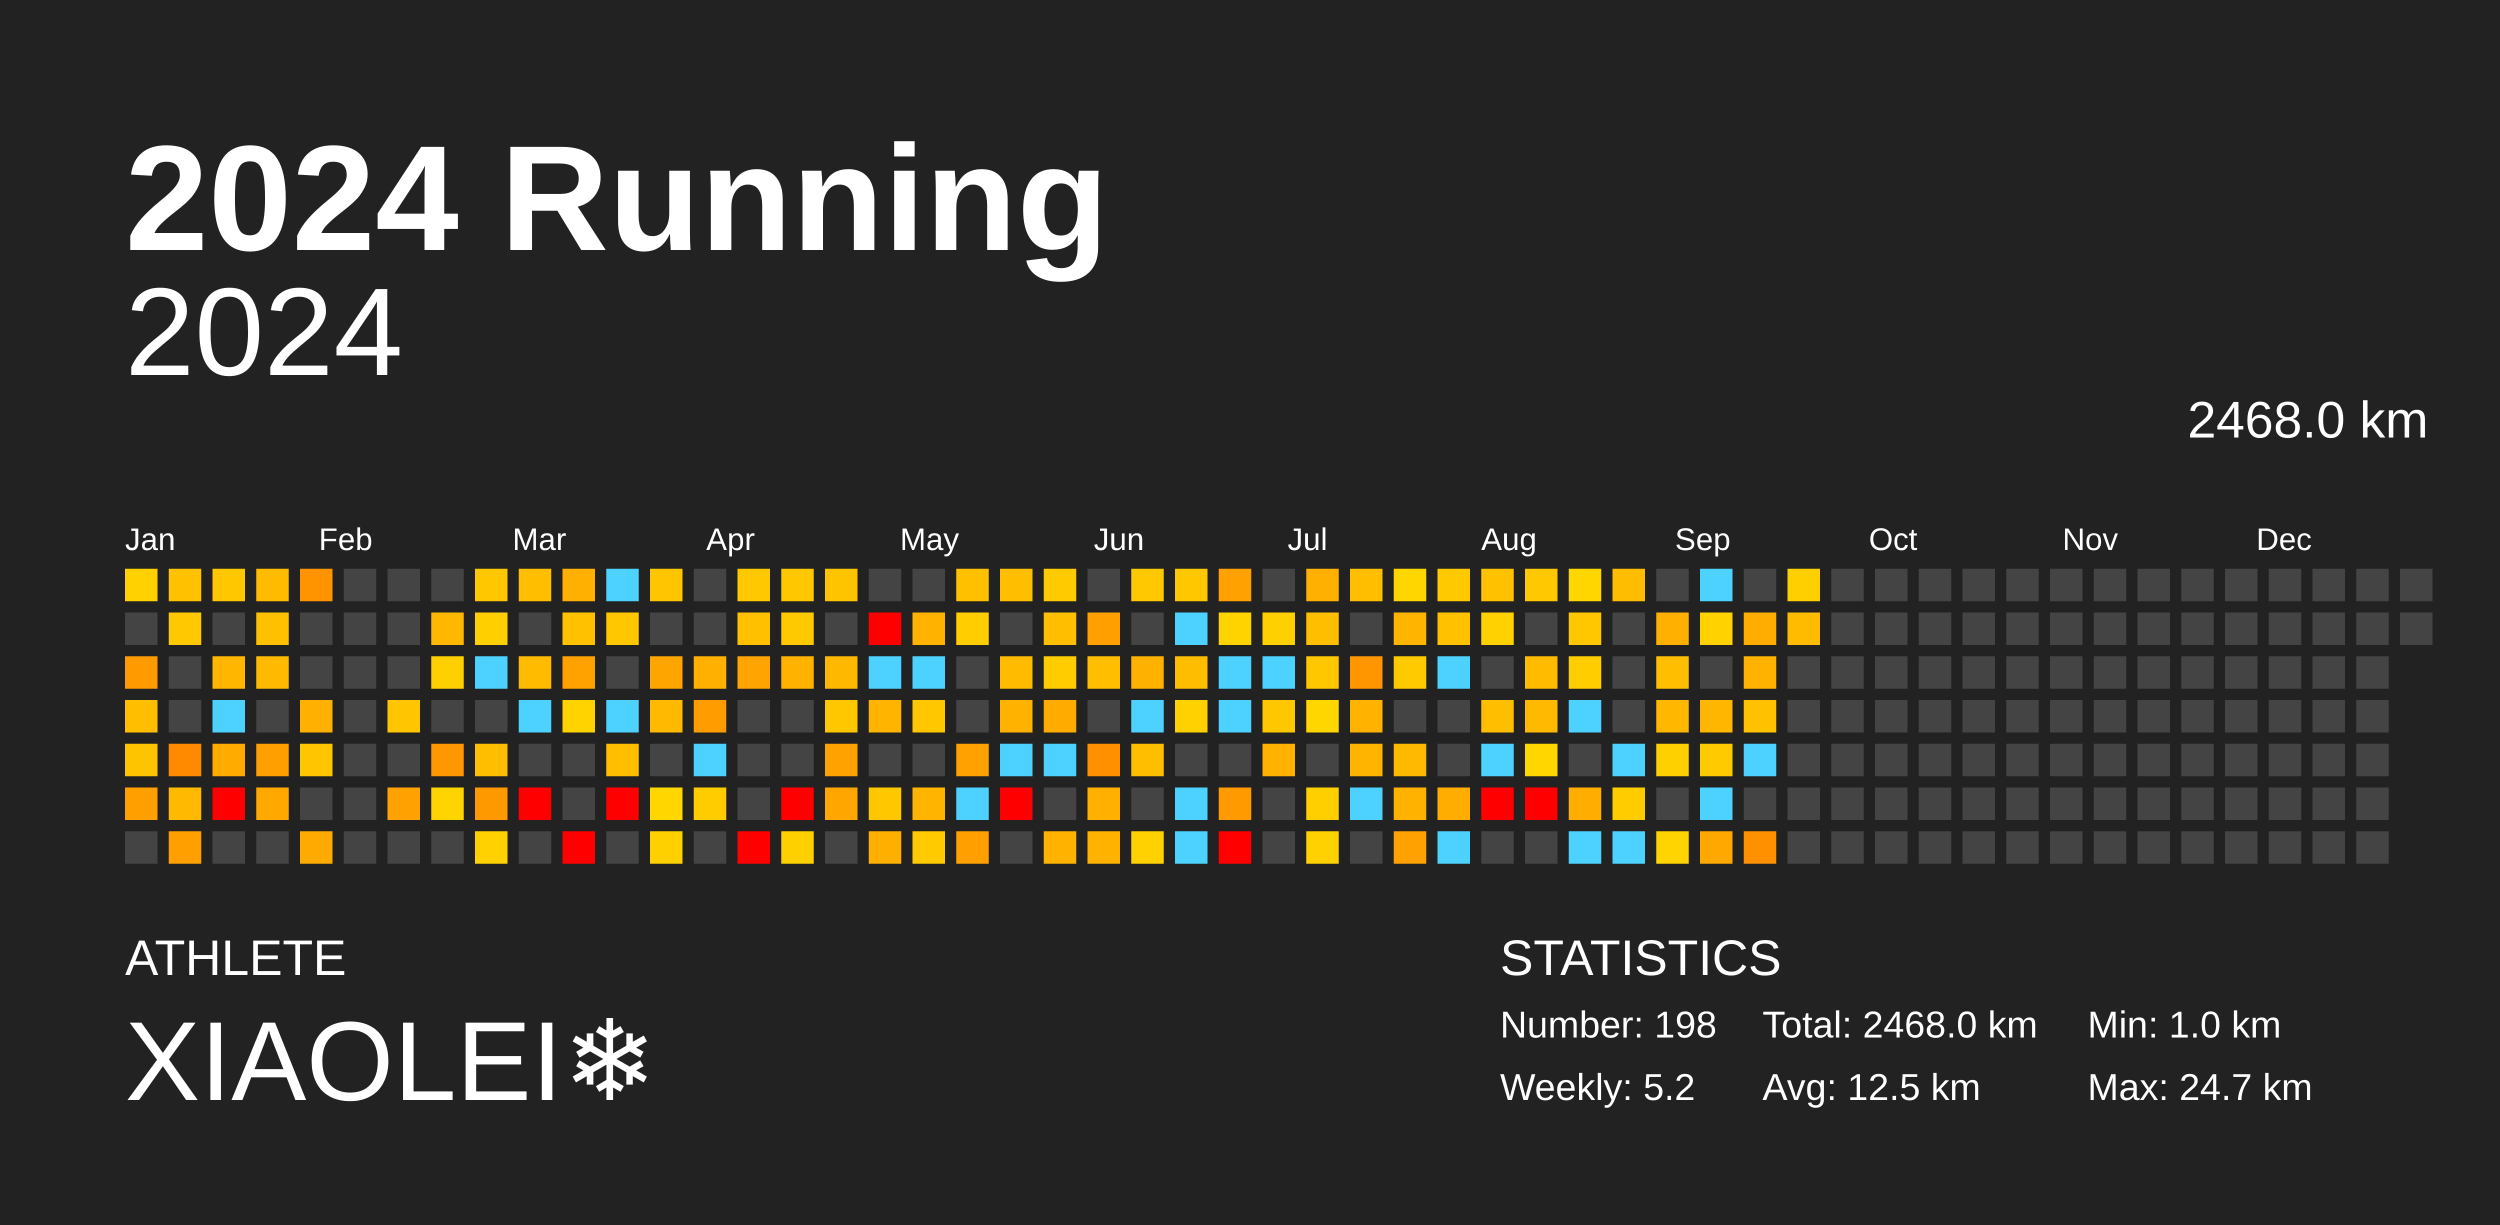
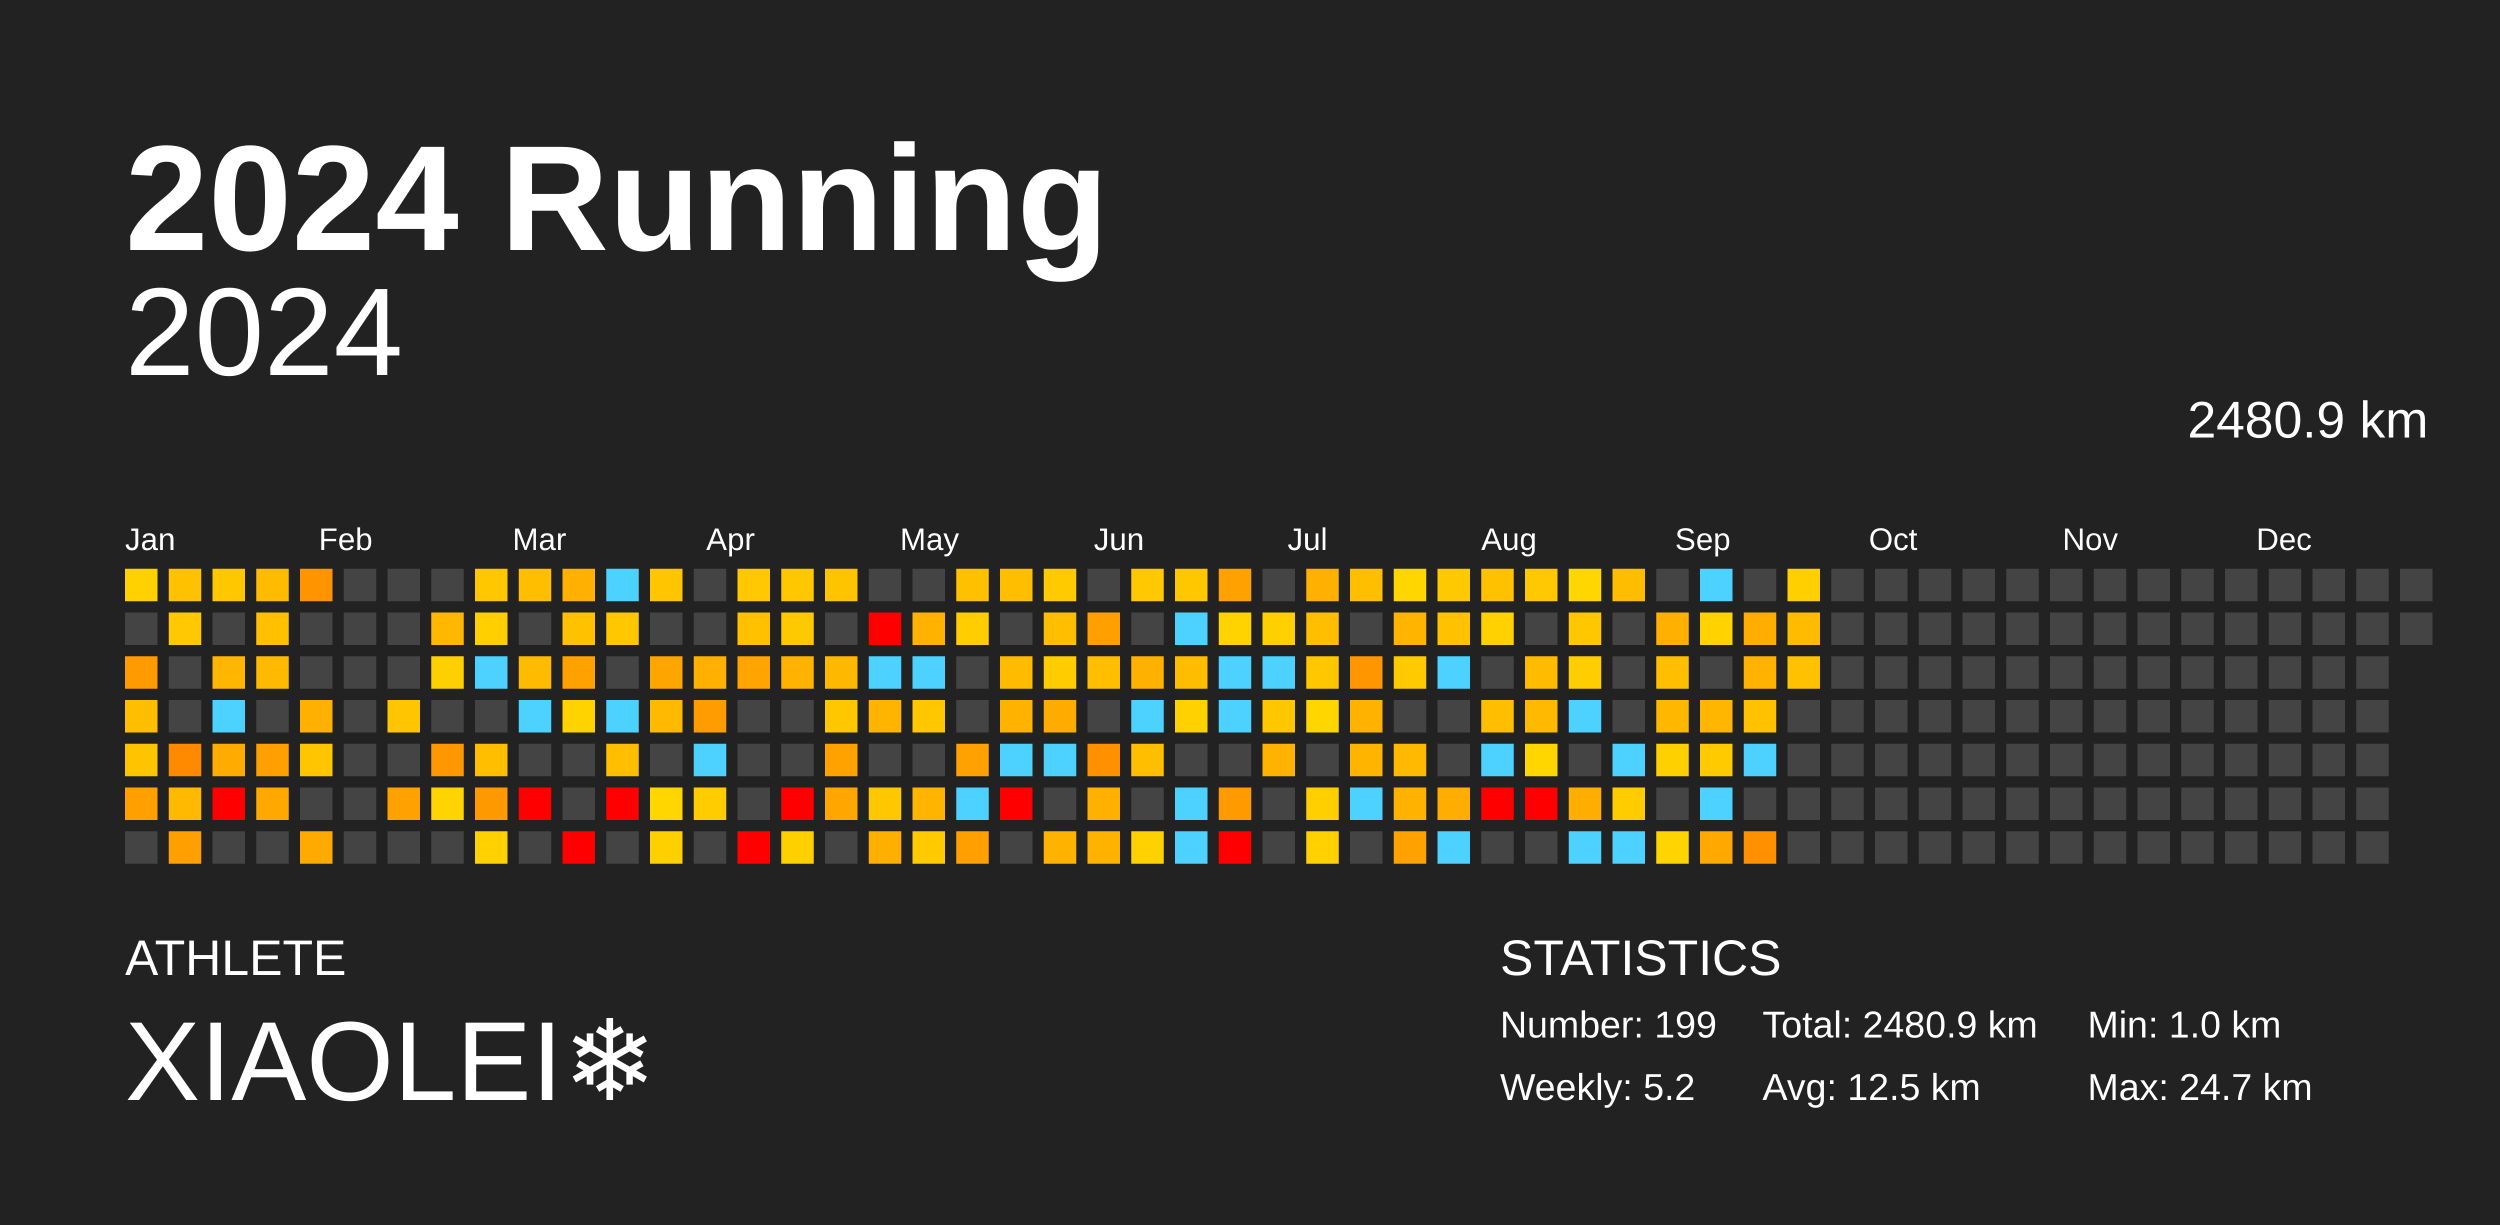
<svg xmlns="http://www.w3.org/2000/svg" baseProfile="full" height="98mm" version="1.1" viewBox="0,0,200,98" width="200mm">
  <defs />
  <rect fill="#222222" height="98" width="200" x="0" y="0" />
  <text fill="#FFFFFF" style="font-size:12px; font-family:Arial; font-weight:bold;" x="10" y="20">2024 Running</text>
  <text fill="#FFFFFF" style="font-size:4px; font-family:Arial" x="10" y="78">ATHLETE</text>
  <text fill="#FFFFFF" style="font-size:9px; font-family:Arial" x="10" y="88">XIAOLEI❄️</text>
  <text fill="#FFFFFF" style="font-size:4px; font-family:Arial" x="120" y="78">STATISTICS</text>
-   <text fill="#FFFFFF" style="font-size:3px; font-family:Arial" x="120" y="83">Number: 198</text>
+   <text fill="#FFFFFF" style="font-size:3px; font-family:Arial" x="120" y="83">Number: 199</text>
  <text fill="#FFFFFF" style="font-size:3px; font-family:Arial" x="120" y="88">Weekly: 5.2</text>
-   <text fill="#FFFFFF" style="font-size:3px; font-family:Arial" x="141" y="83">Total: 2468.0 km</text>
+   <text fill="#FFFFFF" style="font-size:3px; font-family:Arial" x="141" y="83">Total: 2480.9 km</text>
  <text fill="#FFFFFF" style="font-size:3px; font-family:Arial" x="141" y="88">Avg: 12.5 km</text>
  <text fill="#FFFFFF" style="font-size:3px; font-family:Arial" x="167" y="83">Min: 1.0 km</text>
  <text fill="#FFFFFF" style="font-size:3px; font-family:Arial" x="167" y="88">Max: 24.7 km</text>
  <text alignment-baseline="hanging" fill="#FFFFFF" style="font-size:10.0px; font-family:Arial;" x="10" y="30">2024</text>
-   <text alignment-baseline="hanging" fill="#FFFFFF" style="font-size:4.125px; font-family:Arial;" x="175" y="35">2468.0 km</text>
+   <text alignment-baseline="hanging" fill="#FFFFFF" style="font-size:4.125px; font-family:Arial;" x="175" y="35">2480.9 km</text>
  <text fill="#FFFFFF" style="font-size:2.5px; font-family:Arial" x="10.0" y="44">Jan</text>
  <text fill="#FFFFFF" style="font-size:2.5px; font-family:Arial" x="25.5" y="44">Feb</text>
  <text fill="#FFFFFF" style="font-size:2.5px; font-family:Arial" x="41.0" y="44">Mar</text>
  <text fill="#FFFFFF" style="font-size:2.5px; font-family:Arial" x="56.5" y="44">Apr</text>
  <text fill="#FFFFFF" style="font-size:2.5px; font-family:Arial" x="72.0" y="44">May</text>
  <text fill="#FFFFFF" style="font-size:2.5px; font-family:Arial" x="87.5" y="44">Jun</text>
  <text fill="#FFFFFF" style="font-size:2.5px; font-family:Arial" x="103.0" y="44">Jul</text>
  <text fill="#FFFFFF" style="font-size:2.5px; font-family:Arial" x="118.5" y="44">Aug</text>
  <text fill="#FFFFFF" style="font-size:2.5px; font-family:Arial" x="134.0" y="44">Sep</text>
  <text fill="#FFFFFF" style="font-size:2.5px; font-family:Arial" x="149.5" y="44">Oct</text>
  <text fill="#FFFFFF" style="font-size:2.5px; font-family:Arial" x="165.0" y="44">Nov</text>
  <text fill="#FFFFFF" style="font-size:2.5px; font-family:Arial" x="180.5" y="44">Dec</text>
  <rect fill="#ffd100" height="2.6" width="2.6" x="10.0" y="45.5" />
  <rect fill="#444444" height="2.6" width="2.6" x="10.0" y="49.0" />
  <rect fill="#ff9a00" height="2.6" width="2.6" x="10.0" y="52.5" />
  <rect fill="#ffbf00" height="2.6" width="2.6" x="10.0" y="56.0" />
  <rect fill="#ffc400" height="2.6" width="2.6" x="10.0" y="59.5" />
  <rect fill="#ff9f00" height="2.6" width="2.6" x="10.0" y="63.0" />
  <rect fill="#444444" height="2.6" width="2.6" x="10.0" y="66.5" />
  <rect fill="#ffc100" height="2.6" width="2.6" x="13.5" y="45.5" />
  <rect fill="#ffc800" height="2.6" width="2.6" x="13.5" y="49.0" />
  <rect fill="#444444" height="2.6" width="2.6" x="13.5" y="52.5" />
  <rect fill="#444444" height="2.6" width="2.6" x="13.5" y="56.0" />
  <rect fill="#ff8a00" height="2.6" width="2.6" x="13.5" y="59.5" />
  <rect fill="#ffb900" height="2.6" width="2.6" x="13.5" y="63.0" />
  <rect fill="#ffa000" height="2.6" width="2.6" x="13.5" y="66.5" />
  <rect fill="#ffc700" height="2.6" width="2.6" x="17.0" y="45.5" />
  <rect fill="#444444" height="2.6" width="2.6" x="17.0" y="49.0" />
  <rect fill="#ffb600" height="2.6" width="2.6" x="17.0" y="52.5" />
  <rect fill="#4dd2ff" height="2.6" width="2.6" x="17.0" y="56.0" />
  <rect fill="#ffab00" height="2.6" width="2.6" x="17.0" y="59.5" />
  <rect fill="red" height="2.6" width="2.6" x="17.0" y="63.0" />
  <rect fill="#444444" height="2.6" width="2.6" x="17.0" y="66.5" />
  <rect fill="#ffbb00" height="2.6" width="2.6" x="20.5" y="45.5" />
  <rect fill="#ffc000" height="2.6" width="2.6" x="20.5" y="49.0" />
  <rect fill="#ffba00" height="2.6" width="2.6" x="20.5" y="52.5" />
  <rect fill="#444444" height="2.6" width="2.6" x="20.5" y="56.0" />
  <rect fill="#ffa000" height="2.6" width="2.6" x="20.5" y="59.5" />
  <rect fill="#ffa900" height="2.6" width="2.6" x="20.5" y="63.0" />
  <rect fill="#444444" height="2.6" width="2.6" x="20.5" y="66.5" />
  <rect fill="#ff9400" height="2.6" width="2.6" x="24.0" y="45.5" />
  <rect fill="#444444" height="2.6" width="2.6" x="24.0" y="49.0" />
  <rect fill="#444444" height="2.6" width="2.6" x="24.0" y="52.5" />
  <rect fill="#ffb000" height="2.6" width="2.6" x="24.0" y="56.0" />
  <rect fill="#ffc600" height="2.6" width="2.6" x="24.0" y="59.5" />
  <rect fill="#444444" height="2.6" width="2.6" x="24.0" y="63.0" />
  <rect fill="#ffaa00" height="2.6" width="2.6" x="24.0" y="66.5" />
  <rect fill="#444444" height="2.6" width="2.6" x="27.5" y="45.5" />
  <rect fill="#444444" height="2.6" width="2.6" x="27.5" y="49.0" />
  <rect fill="#444444" height="2.6" width="2.6" x="27.5" y="52.5" />
  <rect fill="#444444" height="2.6" width="2.6" x="27.5" y="56.0" />
  <rect fill="#444444" height="2.6" width="2.6" x="27.5" y="59.5" />
  <rect fill="#444444" height="2.6" width="2.6" x="27.5" y="63.0" />
  <rect fill="#444444" height="2.6" width="2.6" x="27.5" y="66.5" />
  <rect fill="#444444" height="2.6" width="2.6" x="31.0" y="45.5" />
  <rect fill="#444444" height="2.6" width="2.6" x="31.0" y="49.0" />
  <rect fill="#444444" height="2.6" width="2.6" x="31.0" y="52.5" />
  <rect fill="#ffc500" height="2.6" width="2.6" x="31.0" y="56.0" />
  <rect fill="#444444" height="2.6" width="2.6" x="31.0" y="59.5" />
  <rect fill="#ffa100" height="2.6" width="2.6" x="31.0" y="63.0" />
  <rect fill="#444444" height="2.6" width="2.6" x="31.0" y="66.5" />
  <rect fill="#444444" height="2.6" width="2.6" x="34.5" y="45.5" />
  <rect fill="#ffb700" height="2.6" width="2.6" x="34.5" y="49.0" />
  <rect fill="#ffd000" height="2.6" width="2.6" x="34.5" y="52.5" />
  <rect fill="#444444" height="2.6" width="2.6" x="34.5" y="56.0" />
  <rect fill="#ff9800" height="2.6" width="2.6" x="34.5" y="59.5" />
  <rect fill="#ffd400" height="2.6" width="2.6" x="34.5" y="63.0" />
  <rect fill="#444444" height="2.6" width="2.6" x="34.5" y="66.5" />
  <rect fill="#ffc700" height="2.6" width="2.6" x="38.0" y="45.5" />
  <rect fill="#ffcf00" height="2.6" width="2.6" x="38.0" y="49.0" />
  <rect fill="#4dd2ff" height="2.6" width="2.6" x="38.0" y="52.5" />
  <rect fill="#444444" height="2.6" width="2.6" x="38.0" y="56.0" />
  <rect fill="#ffbe00" height="2.6" width="2.6" x="38.0" y="59.5" />
  <rect fill="#ff9900" height="2.6" width="2.6" x="38.0" y="63.0" />
  <rect fill="#ffd100" height="2.6" width="2.6" x="38.0" y="66.5" />
  <rect fill="#ffbf00" height="2.6" width="2.6" x="41.5" y="45.5" />
  <rect fill="#444444" height="2.6" width="2.6" x="41.5" y="49.0" />
  <rect fill="#ffbb00" height="2.6" width="2.6" x="41.5" y="52.5" />
  <rect fill="#4dd2ff" height="2.6" width="2.6" x="41.5" y="56.0" />
  <rect fill="#444444" height="2.6" width="2.6" x="41.5" y="59.5" />
  <rect fill="red" height="2.6" width="2.6" x="41.5" y="63.0" />
  <rect fill="#444444" height="2.6" width="2.6" x="41.5" y="66.5" />
  <rect fill="#ffb000" height="2.6" width="2.6" x="45.0" y="45.5" />
  <rect fill="#ffc100" height="2.6" width="2.6" x="45.0" y="49.0" />
  <rect fill="#ffa200" height="2.6" width="2.6" x="45.0" y="52.5" />
  <rect fill="#ffd300" height="2.6" width="2.6" x="45.0" y="56.0" />
  <rect fill="#444444" height="2.6" width="2.6" x="45.0" y="59.5" />
  <rect fill="#444444" height="2.6" width="2.6" x="45.0" y="63.0" />
  <rect fill="red" height="2.6" width="2.6" x="45.0" y="66.5" />
  <rect fill="#4dd2ff" height="2.6" width="2.6" x="48.5" y="45.5" />
  <rect fill="#ffc700" height="2.6" width="2.6" x="48.5" y="49.0" />
  <rect fill="#444444" height="2.6" width="2.6" x="48.5" y="52.5" />
  <rect fill="#4dd2ff" height="2.6" width="2.6" x="48.5" y="56.0" />
  <rect fill="#ffbf00" height="2.6" width="2.6" x="48.5" y="59.5" />
  <rect fill="red" height="2.6" width="2.6" x="48.5" y="63.0" />
  <rect fill="#444444" height="2.6" width="2.6" x="48.5" y="66.5" />
  <rect fill="#ffc600" height="2.6" width="2.6" x="52.0" y="45.5" />
  <rect fill="#444444" height="2.6" width="2.6" x="52.0" y="49.0" />
  <rect fill="#ffa500" height="2.6" width="2.6" x="52.0" y="52.5" />
  <rect fill="#ffba00" height="2.6" width="2.6" x="52.0" y="56.0" />
  <rect fill="#444444" height="2.6" width="2.6" x="52.0" y="59.5" />
  <rect fill="#ffd600" height="2.6" width="2.6" x="52.0" y="63.0" />
  <rect fill="#ffd000" height="2.6" width="2.6" x="52.0" y="66.5" />
  <rect fill="#444444" height="2.6" width="2.6" x="55.5" y="45.5" />
  <rect fill="#444444" height="2.6" width="2.6" x="55.5" y="49.0" />
  <rect fill="#ffb000" height="2.6" width="2.6" x="55.5" y="52.5" />
  <rect fill="#ff9d00" height="2.6" width="2.6" x="55.5" y="56.0" />
  <rect fill="#4dd2ff" height="2.6" width="2.6" x="55.5" y="59.5" />
  <rect fill="#ffcc00" height="2.6" width="2.6" x="55.5" y="63.0" />
  <rect fill="#444444" height="2.6" width="2.6" x="55.5" y="66.5" />
  <rect fill="#ffc800" height="2.6" width="2.6" x="59.0" y="45.5" />
  <rect fill="#ffc000" height="2.6" width="2.6" x="59.0" y="49.0" />
  <rect fill="#ffa400" height="2.6" width="2.6" x="59.0" y="52.5" />
  <rect fill="#444444" height="2.6" width="2.6" x="59.0" y="56.0" />
  <rect fill="#444444" height="2.6" width="2.6" x="59.0" y="59.5" />
  <rect fill="#444444" height="2.6" width="2.6" x="59.0" y="63.0" />
  <rect fill="red" height="2.6" width="2.6" x="59.0" y="66.5" />
  <rect fill="#ffc700" height="2.6" width="2.6" x="62.5" y="45.5" />
  <rect fill="#ffc900" height="2.6" width="2.6" x="62.5" y="49.0" />
  <rect fill="#ffb200" height="2.6" width="2.6" x="62.5" y="52.5" />
  <rect fill="#444444" height="2.6" width="2.6" x="62.5" y="56.0" />
  <rect fill="#444444" height="2.6" width="2.6" x="62.5" y="59.5" />
  <rect fill="red" height="2.6" width="2.6" x="62.5" y="63.0" />
  <rect fill="#ffd000" height="2.6" width="2.6" x="62.5" y="66.5" />
  <rect fill="#ffc400" height="2.6" width="2.6" x="66.0" y="45.5" />
  <rect fill="#444444" height="2.6" width="2.6" x="66.0" y="49.0" />
  <rect fill="#ffb800" height="2.6" width="2.6" x="66.0" y="52.5" />
  <rect fill="#ffc700" height="2.6" width="2.6" x="66.0" y="56.0" />
  <rect fill="#ffa200" height="2.6" width="2.6" x="66.0" y="59.5" />
  <rect fill="#ffa700" height="2.6" width="2.6" x="66.0" y="63.0" />
  <rect fill="#444444" height="2.6" width="2.6" x="66.0" y="66.5" />
  <rect fill="#444444" height="2.6" width="2.6" x="69.5" y="45.5" />
  <rect fill="red" height="2.6" width="2.6" x="69.5" y="49.0" />
  <rect fill="#4dd2ff" height="2.6" width="2.6" x="69.5" y="52.5" />
  <rect fill="#ffb400" height="2.6" width="2.6" x="69.5" y="56.0" />
  <rect fill="#444444" height="2.6" width="2.6" x="69.5" y="59.5" />
  <rect fill="#ffc700" height="2.6" width="2.6" x="69.5" y="63.0" />
  <rect fill="#ffaf00" height="2.6" width="2.6" x="69.5" y="66.5" />
  <rect fill="#444444" height="2.6" width="2.6" x="73.0" y="45.5" />
  <rect fill="#ffb200" height="2.6" width="2.6" x="73.0" y="49.0" />
  <rect fill="#4dd2ff" height="2.6" width="2.6" x="73.0" y="52.5" />
  <rect fill="#ffc700" height="2.6" width="2.6" x="73.0" y="56.0" />
  <rect fill="#444444" height="2.6" width="2.6" x="73.0" y="59.5" />
  <rect fill="#ffb400" height="2.6" width="2.6" x="73.0" y="63.0" />
  <rect fill="#ffcb00" height="2.6" width="2.6" x="73.0" y="66.5" />
  <rect fill="#ffc000" height="2.6" width="2.6" x="76.5" y="45.5" />
  <rect fill="#ffcd00" height="2.6" width="2.6" x="76.5" y="49.0" />
  <rect fill="#444444" height="2.6" width="2.6" x="76.5" y="52.5" />
  <rect fill="#444444" height="2.6" width="2.6" x="76.5" y="56.0" />
  <rect fill="#ffa100" height="2.6" width="2.6" x="76.5" y="59.5" />
  <rect fill="#4dd2ff" height="2.6" width="2.6" x="76.5" y="63.0" />
  <rect fill="#ff9f00" height="2.6" width="2.6" x="76.5" y="66.5" />
  <rect fill="#ffbf00" height="2.6" width="2.6" x="80.0" y="45.5" />
  <rect fill="#444444" height="2.6" width="2.6" x="80.0" y="49.0" />
  <rect fill="#ffbb00" height="2.6" width="2.6" x="80.0" y="52.5" />
  <rect fill="#ffb200" height="2.6" width="2.6" x="80.0" y="56.0" />
  <rect fill="#4dd2ff" height="2.6" width="2.6" x="80.0" y="59.5" />
  <rect fill="red" height="2.6" width="2.6" x="80.0" y="63.0" />
  <rect fill="#444444" height="2.6" width="2.6" x="80.0" y="66.5" />
  <rect fill="#ffca00" height="2.6" width="2.6" x="83.5" y="45.5" />
  <rect fill="#ffbf00" height="2.6" width="2.6" x="83.5" y="49.0" />
  <rect fill="#ffcc00" height="2.6" width="2.6" x="83.5" y="52.5" />
  <rect fill="#ffab00" height="2.6" width="2.6" x="83.5" y="56.0" />
  <rect fill="#4dd2ff" height="2.6" width="2.6" x="83.5" y="59.5" />
  <rect fill="#444444" height="2.6" width="2.6" x="83.5" y="63.0" />
  <rect fill="#ffb200" height="2.6" width="2.6" x="83.5" y="66.5" />
  <rect fill="#444444" height="2.6" width="2.6" x="87.0" y="45.5" />
  <rect fill="#ffa000" height="2.6" width="2.6" x="87.0" y="49.0" />
  <rect fill="#ffbf00" height="2.6" width="2.6" x="87.0" y="52.5" />
  <rect fill="#444444" height="2.6" width="2.6" x="87.0" y="56.0" />
  <rect fill="#ff9100" height="2.6" width="2.6" x="87.0" y="59.5" />
  <rect fill="#ffb000" height="2.6" width="2.6" x="87.0" y="63.0" />
  <rect fill="#ffb200" height="2.6" width="2.6" x="87.0" y="66.5" />
  <rect fill="#ffc800" height="2.6" width="2.6" x="90.5" y="45.5" />
  <rect fill="#444444" height="2.6" width="2.6" x="90.5" y="49.0" />
  <rect fill="#ffb100" height="2.6" width="2.6" x="90.5" y="52.5" />
  <rect fill="#4dd2ff" height="2.6" width="2.6" x="90.5" y="56.0" />
  <rect fill="#ffbf00" height="2.6" width="2.6" x="90.5" y="59.5" />
  <rect fill="#444444" height="2.6" width="2.6" x="90.5" y="63.0" />
  <rect fill="#ffd100" height="2.6" width="2.6" x="90.5" y="66.5" />
  <rect fill="#ffc700" height="2.6" width="2.6" x="94.0" y="45.5" />
  <rect fill="#4dd2ff" height="2.6" width="2.6" x="94.0" y="49.0" />
  <rect fill="#ffbd00" height="2.6" width="2.6" x="94.0" y="52.5" />
  <rect fill="#ffd100" height="2.6" width="2.6" x="94.0" y="56.0" />
  <rect fill="#444444" height="2.6" width="2.6" x="94.0" y="59.5" />
  <rect fill="#4dd2ff" height="2.6" width="2.6" x="94.0" y="63.0" />
  <rect fill="#4dd2ff" height="2.6" width="2.6" x="94.0" y="66.5" />
  <rect fill="#ffa100" height="2.6" width="2.6" x="97.5" y="45.5" />
  <rect fill="#ffd300" height="2.6" width="2.6" x="97.5" y="49.0" />
  <rect fill="#4dd2ff" height="2.6" width="2.6" x="97.5" y="52.5" />
  <rect fill="#4dd2ff" height="2.6" width="2.6" x="97.5" y="56.0" />
  <rect fill="#444444" height="2.6" width="2.6" x="97.5" y="59.5" />
  <rect fill="#ff9a00" height="2.6" width="2.6" x="97.5" y="63.0" />
  <rect fill="red" height="2.6" width="2.6" x="97.5" y="66.5" />
  <rect fill="#444444" height="2.6" width="2.6" x="101.0" y="45.5" />
  <rect fill="#ffd000" height="2.6" width="2.6" x="101.0" y="49.0" />
  <rect fill="#4dd2ff" height="2.6" width="2.6" x="101.0" y="52.5" />
  <rect fill="#ffc700" height="2.6" width="2.6" x="101.0" y="56.0" />
  <rect fill="#ffb300" height="2.6" width="2.6" x="101.0" y="59.5" />
  <rect fill="#444444" height="2.6" width="2.6" x="101.0" y="63.0" />
  <rect fill="#444444" height="2.6" width="2.6" x="101.0" y="66.5" />
  <rect fill="#ffb000" height="2.6" width="2.6" x="104.5" y="45.5" />
  <rect fill="#ffbf00" height="2.6" width="2.6" x="104.5" y="49.0" />
  <rect fill="#ffc700" height="2.6" width="2.6" x="104.5" y="52.5" />
  <rect fill="#ffd600" height="2.6" width="2.6" x="104.5" y="56.0" />
  <rect fill="#444444" height="2.6" width="2.6" x="104.5" y="59.5" />
  <rect fill="#ffcf00" height="2.6" width="2.6" x="104.5" y="63.0" />
  <rect fill="#ffd100" height="2.6" width="2.6" x="104.5" y="66.5" />
  <rect fill="#ffbf00" height="2.6" width="2.6" x="108.0" y="45.5" />
  <rect fill="#444444" height="2.6" width="2.6" x="108.0" y="49.0" />
  <rect fill="#ff9600" height="2.6" width="2.6" x="108.0" y="52.5" />
  <rect fill="#ffb200" height="2.6" width="2.6" x="108.0" y="56.0" />
  <rect fill="#ffb500" height="2.6" width="2.6" x="108.0" y="59.5" />
  <rect fill="#4dd2ff" height="2.6" width="2.6" x="108.0" y="63.0" />
  <rect fill="#444444" height="2.6" width="2.6" x="108.0" y="66.5" />
  <rect fill="#ffd600" height="2.6" width="2.6" x="111.5" y="45.5" />
  <rect fill="#ffb500" height="2.6" width="2.6" x="111.5" y="49.0" />
  <rect fill="#ffca00" height="2.6" width="2.6" x="111.5" y="52.5" />
  <rect fill="#444444" height="2.6" width="2.6" x="111.5" y="56.0" />
  <rect fill="#ffba00" height="2.6" width="2.6" x="111.5" y="59.5" />
  <rect fill="#ffb200" height="2.6" width="2.6" x="111.5" y="63.0" />
  <rect fill="#ffa100" height="2.6" width="2.6" x="111.5" y="66.5" />
  <rect fill="#ffc900" height="2.6" width="2.6" x="115.0" y="45.5" />
  <rect fill="#ffc100" height="2.6" width="2.6" x="115.0" y="49.0" />
  <rect fill="#4dd2ff" height="2.6" width="2.6" x="115.0" y="52.5" />
  <rect fill="#444444" height="2.6" width="2.6" x="115.0" y="56.0" />
  <rect fill="#444444" height="2.6" width="2.6" x="115.0" y="59.5" />
  <rect fill="#ffad00" height="2.6" width="2.6" x="115.0" y="63.0" />
  <rect fill="#4dd2ff" height="2.6" width="2.6" x="115.0" y="66.5" />
  <rect fill="#ffc100" height="2.6" width="2.6" x="118.5" y="45.5" />
  <rect fill="#ffd100" height="2.6" width="2.6" x="118.5" y="49.0" />
  <rect fill="#444444" height="2.6" width="2.6" x="118.5" y="52.5" />
  <rect fill="#ffbf00" height="2.6" width="2.6" x="118.5" y="56.0" />
  <rect fill="#4dd2ff" height="2.6" width="2.6" x="118.5" y="59.5" />
  <rect fill="red" height="2.6" width="2.6" x="118.5" y="63.0" />
  <rect fill="#444444" height="2.6" width="2.6" x="118.5" y="66.5" />
  <rect fill="#ffc800" height="2.6" width="2.6" x="122.0" y="45.5" />
  <rect fill="#444444" height="2.6" width="2.6" x="122.0" y="49.0" />
  <rect fill="#ffbb00" height="2.6" width="2.6" x="122.0" y="52.5" />
  <rect fill="#ffb900" height="2.6" width="2.6" x="122.0" y="56.0" />
  <rect fill="#ffd600" height="2.6" width="2.6" x="122.0" y="59.5" />
  <rect fill="red" height="2.6" width="2.6" x="122.0" y="63.0" />
  <rect fill="#444444" height="2.6" width="2.6" x="122.0" y="66.5" />
  <rect fill="#ffd600" height="2.6" width="2.6" x="125.5" y="45.5" />
  <rect fill="#ffc700" height="2.6" width="2.6" x="125.5" y="49.0" />
  <rect fill="#ffcd00" height="2.6" width="2.6" x="125.5" y="52.5" />
  <rect fill="#4dd2ff" height="2.6" width="2.6" x="125.5" y="56.0" />
  <rect fill="#444444" height="2.6" width="2.6" x="125.5" y="59.5" />
  <rect fill="#ffae00" height="2.6" width="2.6" x="125.5" y="63.0" />
  <rect fill="#4dd2ff" height="2.6" width="2.6" x="125.5" y="66.5" />
  <rect fill="#ffbd00" height="2.6" width="2.6" x="129.0" y="45.5" />
  <rect fill="#444444" height="2.6" width="2.6" x="129.0" y="49.0" />
  <rect fill="#444444" height="2.6" width="2.6" x="129.0" y="52.5" />
  <rect fill="#444444" height="2.6" width="2.6" x="129.0" y="56.0" />
  <rect fill="#4dd2ff" height="2.6" width="2.6" x="129.0" y="59.5" />
  <rect fill="#ffcc00" height="2.6" width="2.6" x="129.0" y="63.0" />
  <rect fill="#4dd2ff" height="2.6" width="2.6" x="129.0" y="66.5" />
  <rect fill="#444444" height="2.6" width="2.6" x="132.5" y="45.5" />
  <rect fill="#ffb000" height="2.6" width="2.6" x="132.5" y="49.0" />
  <rect fill="#ffbf00" height="2.6" width="2.6" x="132.5" y="52.5" />
  <rect fill="#ffb700" height="2.6" width="2.6" x="132.5" y="56.0" />
  <rect fill="#ffd000" height="2.6" width="2.6" x="132.5" y="59.5" />
  <rect fill="#444444" height="2.6" width="2.6" x="132.5" y="63.0" />
  <rect fill="#ffd400" height="2.6" width="2.6" x="132.5" y="66.5" />
  <rect fill="#4dd2ff" height="2.6" width="2.6" x="136.0" y="45.5" />
  <rect fill="#ffd200" height="2.6" width="2.6" x="136.0" y="49.0" />
  <rect fill="#444444" height="2.6" width="2.6" x="136.0" y="52.5" />
  <rect fill="#ffb600" height="2.6" width="2.6" x="136.0" y="56.0" />
  <rect fill="#ffca00" height="2.6" width="2.6" x="136.0" y="59.5" />
  <rect fill="#4dd2ff" height="2.6" width="2.6" x="136.0" y="63.0" />
  <rect fill="#ffa900" height="2.6" width="2.6" x="136.0" y="66.5" />
  <rect fill="#444444" height="2.6" width="2.6" x="139.5" y="45.5" />
  <rect fill="#ffae00" height="2.6" width="2.6" x="139.5" y="49.0" />
  <rect fill="#ffb300" height="2.6" width="2.6" x="139.5" y="52.5" />
  <rect fill="#ffc100" height="2.6" width="2.6" x="139.5" y="56.0" />
  <rect fill="#4dd2ff" height="2.6" width="2.6" x="139.5" y="59.5" />
  <rect fill="#444444" height="2.6" width="2.6" x="139.5" y="63.0" />
  <rect fill="#ff9000" height="2.6" width="2.6" x="139.5" y="66.5" />
  <rect fill="#ffcf00" height="2.6" width="2.6" x="143.0" y="45.5" />
  <rect fill="#ffbb00" height="2.6" width="2.6" x="143.0" y="49.0" />
-   <rect fill="#444444" height="2.6" width="2.6" x="143.0" y="52.5" />
+   <rect fill="#ffc100" height="2.6" width="2.6" x="143.0" y="52.5" />
  <rect fill="#444444" height="2.6" width="2.6" x="143.0" y="56.0" />
  <rect fill="#444444" height="2.6" width="2.6" x="143.0" y="59.5" />
  <rect fill="#444444" height="2.6" width="2.6" x="143.0" y="63.0" />
  <rect fill="#444444" height="2.6" width="2.6" x="143.0" y="66.5" />
  <rect fill="#444444" height="2.6" width="2.6" x="146.5" y="45.5" />
  <rect fill="#444444" height="2.6" width="2.6" x="146.5" y="49.0" />
  <rect fill="#444444" height="2.6" width="2.6" x="146.5" y="52.5" />
  <rect fill="#444444" height="2.6" width="2.6" x="146.5" y="56.0" />
  <rect fill="#444444" height="2.6" width="2.6" x="146.5" y="59.5" />
  <rect fill="#444444" height="2.6" width="2.6" x="146.5" y="63.0" />
  <rect fill="#444444" height="2.6" width="2.6" x="146.5" y="66.5" />
  <rect fill="#444444" height="2.6" width="2.6" x="150.0" y="45.5" />
  <rect fill="#444444" height="2.6" width="2.6" x="150.0" y="49.0" />
  <rect fill="#444444" height="2.6" width="2.6" x="150.0" y="52.5" />
  <rect fill="#444444" height="2.6" width="2.6" x="150.0" y="56.0" />
  <rect fill="#444444" height="2.6" width="2.6" x="150.0" y="59.5" />
  <rect fill="#444444" height="2.6" width="2.6" x="150.0" y="63.0" />
  <rect fill="#444444" height="2.6" width="2.6" x="150.0" y="66.5" />
  <rect fill="#444444" height="2.6" width="2.6" x="153.5" y="45.5" />
  <rect fill="#444444" height="2.6" width="2.6" x="153.5" y="49.0" />
  <rect fill="#444444" height="2.6" width="2.6" x="153.5" y="52.5" />
  <rect fill="#444444" height="2.6" width="2.6" x="153.5" y="56.0" />
  <rect fill="#444444" height="2.6" width="2.6" x="153.5" y="59.5" />
  <rect fill="#444444" height="2.6" width="2.6" x="153.5" y="63.0" />
  <rect fill="#444444" height="2.6" width="2.6" x="153.5" y="66.5" />
  <rect fill="#444444" height="2.6" width="2.6" x="157.0" y="45.5" />
  <rect fill="#444444" height="2.6" width="2.6" x="157.0" y="49.0" />
  <rect fill="#444444" height="2.6" width="2.6" x="157.0" y="52.5" />
  <rect fill="#444444" height="2.6" width="2.6" x="157.0" y="56.0" />
  <rect fill="#444444" height="2.6" width="2.6" x="157.0" y="59.5" />
  <rect fill="#444444" height="2.6" width="2.6" x="157.0" y="63.0" />
  <rect fill="#444444" height="2.6" width="2.6" x="157.0" y="66.5" />
  <rect fill="#444444" height="2.6" width="2.6" x="160.5" y="45.5" />
  <rect fill="#444444" height="2.6" width="2.6" x="160.5" y="49.0" />
  <rect fill="#444444" height="2.6" width="2.6" x="160.5" y="52.5" />
  <rect fill="#444444" height="2.6" width="2.6" x="160.5" y="56.0" />
  <rect fill="#444444" height="2.6" width="2.6" x="160.5" y="59.5" />
  <rect fill="#444444" height="2.6" width="2.6" x="160.5" y="63.0" />
  <rect fill="#444444" height="2.6" width="2.6" x="160.5" y="66.5" />
  <rect fill="#444444" height="2.6" width="2.6" x="164.0" y="45.5" />
  <rect fill="#444444" height="2.6" width="2.6" x="164.0" y="49.0" />
  <rect fill="#444444" height="2.6" width="2.6" x="164.0" y="52.5" />
  <rect fill="#444444" height="2.6" width="2.6" x="164.0" y="56.0" />
  <rect fill="#444444" height="2.6" width="2.6" x="164.0" y="59.5" />
  <rect fill="#444444" height="2.6" width="2.6" x="164.0" y="63.0" />
  <rect fill="#444444" height="2.6" width="2.6" x="164.0" y="66.5" />
  <rect fill="#444444" height="2.6" width="2.6" x="167.5" y="45.5" />
  <rect fill="#444444" height="2.6" width="2.6" x="167.5" y="49.0" />
  <rect fill="#444444" height="2.6" width="2.6" x="167.5" y="52.5" />
  <rect fill="#444444" height="2.6" width="2.6" x="167.5" y="56.0" />
  <rect fill="#444444" height="2.6" width="2.6" x="167.5" y="59.5" />
  <rect fill="#444444" height="2.6" width="2.6" x="167.5" y="63.0" />
  <rect fill="#444444" height="2.6" width="2.6" x="167.5" y="66.5" />
  <rect fill="#444444" height="2.6" width="2.6" x="171.0" y="45.5" />
  <rect fill="#444444" height="2.6" width="2.6" x="171.0" y="49.0" />
  <rect fill="#444444" height="2.6" width="2.6" x="171.0" y="52.5" />
  <rect fill="#444444" height="2.6" width="2.6" x="171.0" y="56.0" />
  <rect fill="#444444" height="2.6" width="2.6" x="171.0" y="59.5" />
  <rect fill="#444444" height="2.6" width="2.6" x="171.0" y="63.0" />
  <rect fill="#444444" height="2.6" width="2.6" x="171.0" y="66.5" />
  <rect fill="#444444" height="2.6" width="2.6" x="174.5" y="45.5" />
  <rect fill="#444444" height="2.6" width="2.6" x="174.5" y="49.0" />
  <rect fill="#444444" height="2.6" width="2.6" x="174.5" y="52.5" />
  <rect fill="#444444" height="2.6" width="2.6" x="174.5" y="56.0" />
  <rect fill="#444444" height="2.6" width="2.6" x="174.5" y="59.5" />
  <rect fill="#444444" height="2.6" width="2.6" x="174.5" y="63.0" />
  <rect fill="#444444" height="2.6" width="2.6" x="174.5" y="66.5" />
  <rect fill="#444444" height="2.6" width="2.6" x="178.0" y="45.5" />
  <rect fill="#444444" height="2.6" width="2.6" x="178.0" y="49.0" />
  <rect fill="#444444" height="2.6" width="2.6" x="178.0" y="52.5" />
  <rect fill="#444444" height="2.6" width="2.6" x="178.0" y="56.0" />
  <rect fill="#444444" height="2.6" width="2.6" x="178.0" y="59.5" />
  <rect fill="#444444" height="2.6" width="2.6" x="178.0" y="63.0" />
  <rect fill="#444444" height="2.6" width="2.6" x="178.0" y="66.5" />
  <rect fill="#444444" height="2.6" width="2.6" x="181.5" y="45.5" />
  <rect fill="#444444" height="2.6" width="2.6" x="181.5" y="49.0" />
  <rect fill="#444444" height="2.6" width="2.6" x="181.5" y="52.5" />
  <rect fill="#444444" height="2.6" width="2.6" x="181.5" y="56.0" />
  <rect fill="#444444" height="2.6" width="2.6" x="181.5" y="59.5" />
  <rect fill="#444444" height="2.6" width="2.6" x="181.5" y="63.0" />
  <rect fill="#444444" height="2.6" width="2.6" x="181.5" y="66.5" />
  <rect fill="#444444" height="2.6" width="2.6" x="185.0" y="45.5" />
  <rect fill="#444444" height="2.6" width="2.6" x="185.0" y="49.0" />
  <rect fill="#444444" height="2.6" width="2.6" x="185.0" y="52.5" />
  <rect fill="#444444" height="2.6" width="2.6" x="185.0" y="56.0" />
  <rect fill="#444444" height="2.6" width="2.6" x="185.0" y="59.5" />
  <rect fill="#444444" height="2.6" width="2.6" x="185.0" y="63.0" />
  <rect fill="#444444" height="2.6" width="2.6" x="185.0" y="66.5" />
  <rect fill="#444444" height="2.6" width="2.6" x="188.5" y="45.5" />
  <rect fill="#444444" height="2.6" width="2.6" x="188.5" y="49.0" />
  <rect fill="#444444" height="2.6" width="2.6" x="188.5" y="52.5" />
  <rect fill="#444444" height="2.6" width="2.6" x="188.5" y="56.0" />
  <rect fill="#444444" height="2.6" width="2.6" x="188.5" y="59.5" />
  <rect fill="#444444" height="2.6" width="2.6" x="188.5" y="63.0" />
  <rect fill="#444444" height="2.6" width="2.6" x="188.5" y="66.5" />
  <rect fill="#444444" height="2.6" width="2.6" x="192.0" y="45.5" />
  <rect fill="#444444" height="2.6" width="2.6" x="192.0" y="49.0" />
</svg>
